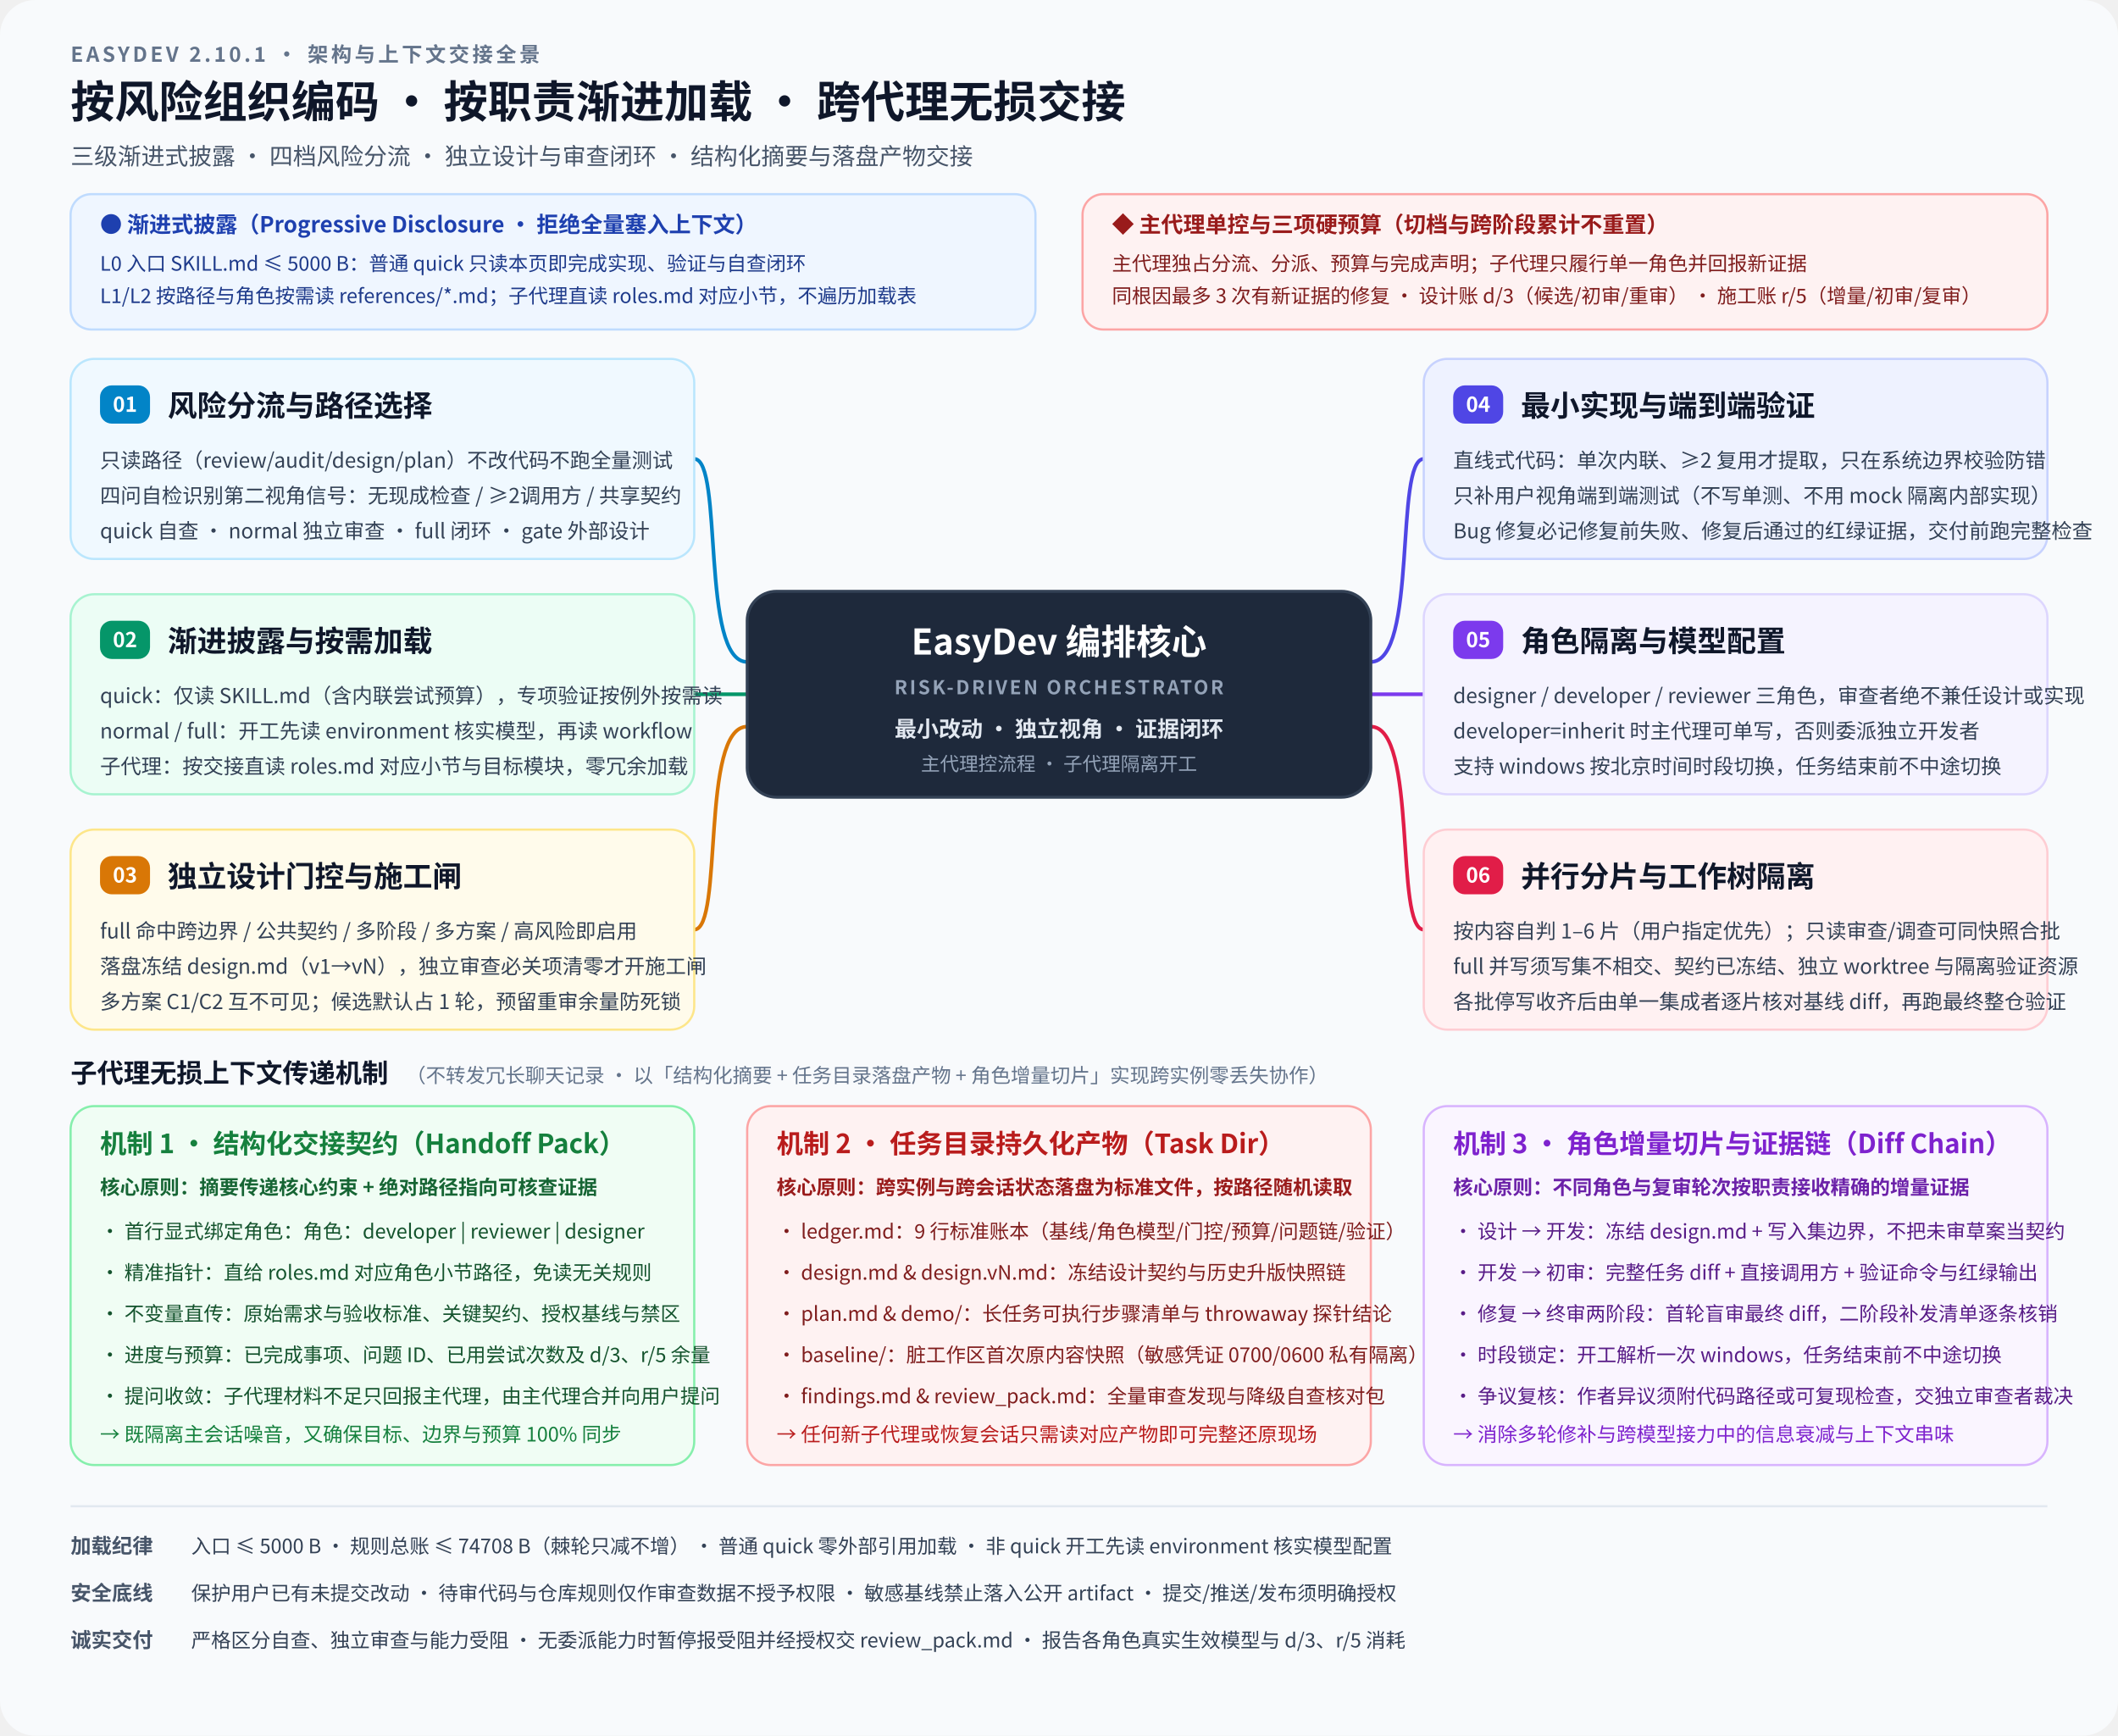
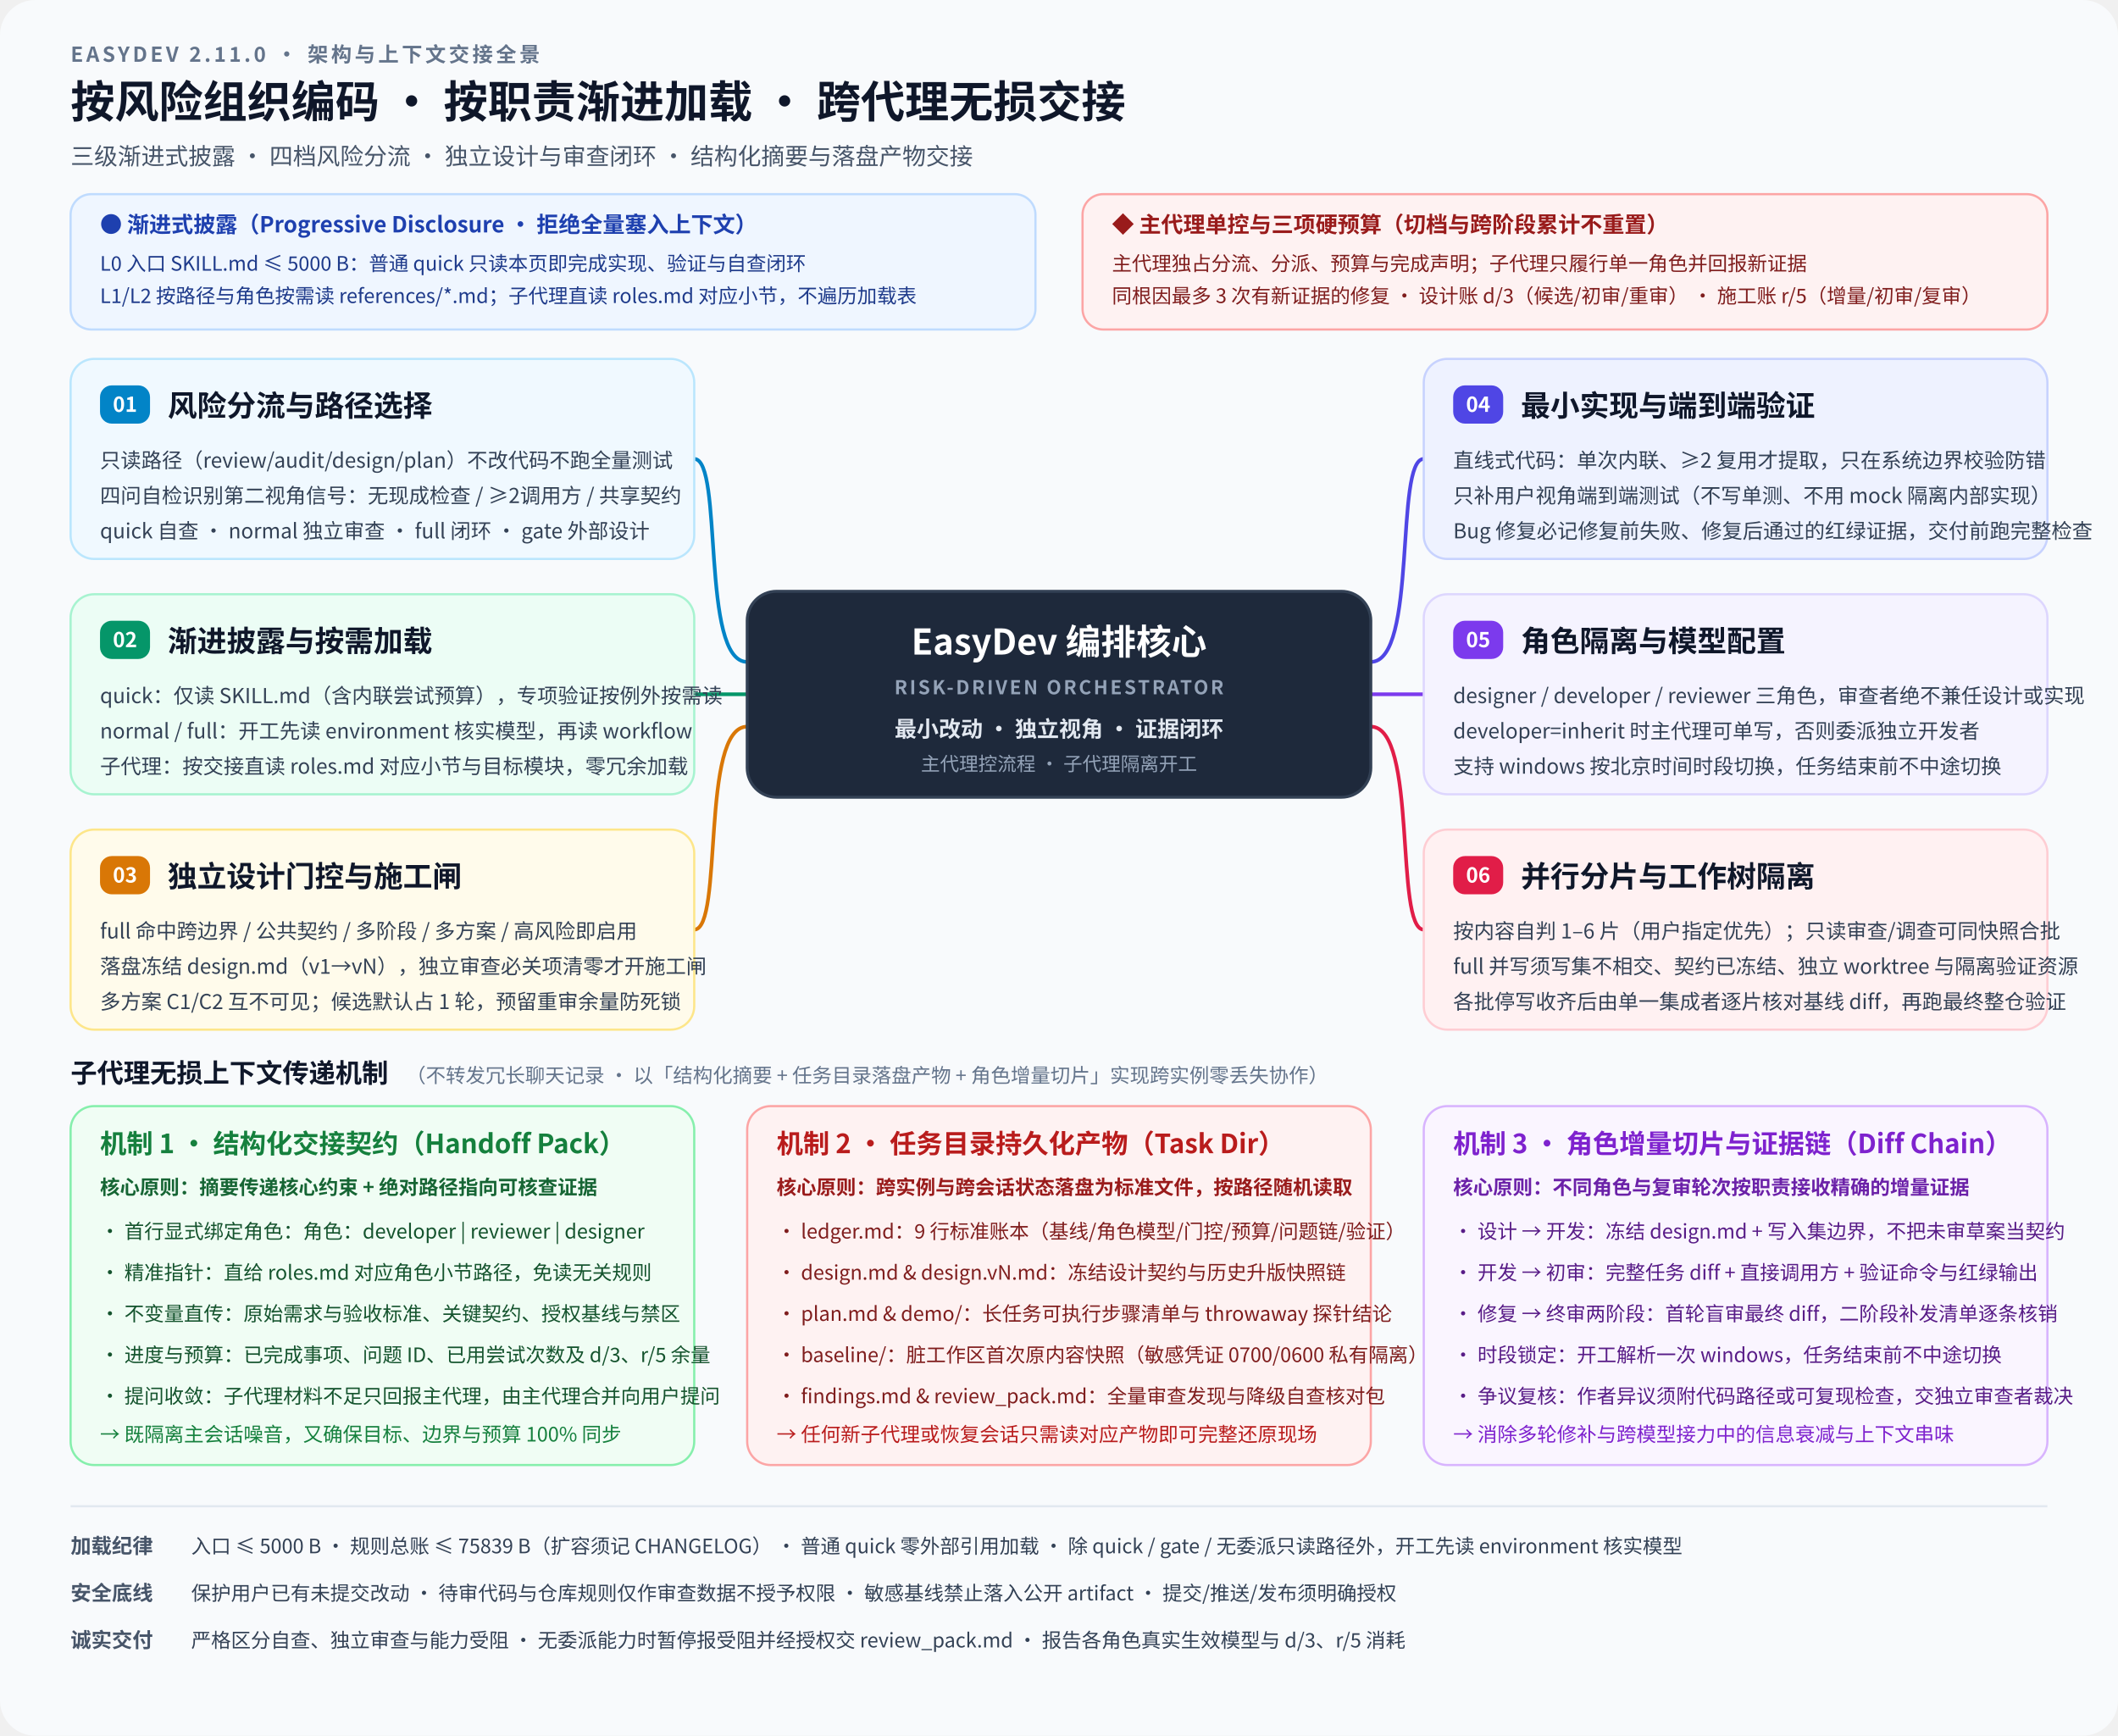
<svg xmlns="http://www.w3.org/2000/svg" width="1440" height="1180" viewBox="0 0 1440 1180" role="img" aria-labelledby="title desc">
  <style>
    text { font-family: -apple-system, BlinkMacSystemFont, "Segoe UI", "PingFang SC", "Microsoft YaHei", "Noto Sans CJK SC", sans-serif; }
    .eyebrow { font-size: 14px; font-weight: 700; letter-spacing: 2px; fill: #64748b; }
    .heading { font-size: 30px; font-weight: 800; fill: #0f172a; }
    .subtitle { font-size: 16px; fill: #475569; }
    .card-title { font-size: 20px; font-weight: 700; fill: #0f172a; }
    .card-desc { font-size: 14px; fill: #334155; }
    .number-badge { font-size: 14px; font-weight: 700; fill: #ffffff; text-anchor: middle; }
    .connector { fill: none; stroke-width: 2.5; stroke-linecap: round; }
    .banner-title { font-size: 15px; font-weight: 700; }
    .banner-text { font-size: 13.5px; }
    .perspective-title { font-size: 18px; font-weight: 700; }
    .perspective-cond { font-size: 13.5px; font-weight: 600; }
    .perspective-body { font-size: 13.5px; }
    .foot-label { font-size: 14px; font-weight: 700; fill: #475569; }
    .foot-text { font-size: 13.5px; fill: #334155; }
  </style>
  <rect width="1440" height="1180" rx="24" fill="#f8fafc" />
-   <text x="48" y="42" class="eyebrow">EASYDEV 2.10.1 · 架构与上下文交接全景</text>
+   <text x="48" y="42" class="eyebrow">EASYDEV 2.11.0 · 架构与上下文交接全景</text>
  <text x="48" y="80" class="heading">按风险组织编码 · 按职责渐进加载 · 跨代理无损交接</text>
  <text x="48" y="112" class="subtitle">三级渐进式披露 · 四档风险分流 · 独立设计与审查闭环 · 结构化摘要与落盘产物交接</text>
  <g>
    <rect x="48" y="132" width="656" height="92" rx="14" fill="#eff6ff" stroke="#bfdbfe" stroke-width="1.5" />
    <text x="68" y="158" class="banner-title" fill="#1e40af">● 渐进式披露（Progressive Disclosure · 拒绝全量塞入上下文）</text>
    <text x="68" y="184" class="banner-text" fill="#1e3a8a">L0 入口 SKILL.md ≤ 5000 B：普通 quick 只读本页即完成实现、验证与自查闭环</text>
    <text x="68" y="206" class="banner-text" fill="#1e3a8a">L1/L2 按路径与角色按需读 references/*.md；子代理直读 roles.md 对应小节，不遍历加载表</text>
  </g>
  <g>
    <rect x="736" y="132" width="656" height="92" rx="14" fill="#fef2f2" stroke="#fca5a5" stroke-width="1.5" />
    <text x="756" y="158" class="banner-title" fill="#991b1b">◆ 主代理单控与三项硬预算（切档与跨阶段累计不重置）</text>
    <text x="756" y="184" class="banner-text" fill="#7f1d1d">主代理独占分流、分派、预算与完成声明；子代理只履行单一角色并回报新证据</text>
    <text x="756" y="206" class="banner-text" fill="#7f1d1d">同根因最多 3 次有新证据的修复 · 设计账 d/3（候选/初审/重审） · 施工账 r/5（增量/初审/复审）</text>
  </g>
  <g class="connector">
    <path d="M 508 450 C 476 450 492 312 472 312" stroke="#0284c7" />
    <path d="M 508 472 L 472 472" stroke="#059669" />
    <path d="M 508 494 C 476 494 492 632 472 632" stroke="#d97706" />
    <path d="M 932 450 C 964 450 948 312 968 312" stroke="#4f46e5" />
    <path d="M 932 472 L 968 472" stroke="#7c3aed" />
    <path d="M 932 494 C 964 494 948 632 968 632" stroke="#e11d48" />
  </g>
  <g>
    <rect x="508" y="402" width="424" height="140" rx="20" fill="#1e293b" stroke="#334155" stroke-width="2" />
    <text x="720" y="445" text-anchor="middle" font-size="24" font-weight="800" fill="#ffffff">EasyDev 编排核心</text>
    <text x="720" y="472" text-anchor="middle" font-size="13" font-weight="700" fill="#94a3b8" letter-spacing="1.5">RISK-DRIVEN ORCHESTRATOR</text>
    <text x="720" y="501" text-anchor="middle" font-size="15" font-weight="600" fill="#e2e8f0">最小改动 · 独立视角 · 证据闭环</text>
    <text x="720" y="524" text-anchor="middle" font-size="13" fill="#94a3b8">主代理控流程 · 子代理隔离开工</text>
  </g>
  <g>
    <rect x="48" y="244" width="424" height="136" rx="16" fill="#f0f9ff" stroke="#bae6fd" stroke-width="1.5" />
    <rect x="68" y="262" width="34" height="26" rx="8" fill="#0284c7" />
    <text x="85" y="280" class="number-badge">01</text>
    <text x="114" y="283" class="card-title">风险分流与路径选择</text>
    <text x="68" y="318" class="card-desc">只读路径（review/audit/design/plan）不改代码不跑全量测试</text>
    <text x="68" y="342" class="card-desc">四问自检识别第二视角信号：无现成检查 / ≥2调用方 / 共享契约</text>
    <text x="68" y="366" class="card-desc">quick 自查 · normal 独立审查 · full 闭环 · gate 外部设计</text>
  </g>
  <g>
    <rect x="48" y="404" width="424" height="136" rx="16" fill="#ecfdf5" stroke="#a7f3d0" stroke-width="1.5" />
    <rect x="68" y="422" width="34" height="26" rx="8" fill="#059669" />
    <text x="85" y="440" class="number-badge">02</text>
    <text x="114" y="443" class="card-title">渐进披露与按需加载</text>
    <text x="68" y="478" class="card-desc">quick：仅读 SKILL.md（含内联尝试预算），专项验证按例外按需读</text>
    <text x="68" y="502" class="card-desc">normal / full：开工先读 environment 核实模型，再读 workflow</text>
    <text x="68" y="526" class="card-desc">子代理：按交接直读 roles.md 对应小节与目标模块，零冗余加载</text>
  </g>
  <g>
    <rect x="48" y="564" width="424" height="136" rx="16" fill="#fffbeb" stroke="#fde68a" stroke-width="1.5" />
    <rect x="68" y="582" width="34" height="26" rx="8" fill="#d97706" />
    <text x="85" y="600" class="number-badge">03</text>
    <text x="114" y="603" class="card-title">独立设计门控与施工闸</text>
    <text x="68" y="638" class="card-desc">full 命中跨边界 / 公共契约 / 多阶段 / 多方案 / 高风险即启用</text>
    <text x="68" y="662" class="card-desc">落盘冻结 design.md（v1→vN），独立审查必关项清零才开施工闸</text>
    <text x="68" y="686" class="card-desc">多方案 C1/C2 互不可见；候选默认占 1 轮，预留重审余量防死锁</text>
  </g>
  <g>
    <rect x="968" y="244" width="424" height="136" rx="16" fill="#eef2ff" stroke="#c7d2fe" stroke-width="1.5" />
    <rect x="988" y="262" width="34" height="26" rx="8" fill="#4f46e5" />
    <text x="1005" y="280" class="number-badge">04</text>
    <text x="1034" y="283" class="card-title">最小实现与端到端验证</text>
    <text x="988" y="318" class="card-desc">直线式代码：单次内联、≥2 复用才提取，只在系统边界校验防错</text>
    <text x="988" y="342" class="card-desc">只补用户视角端到端测试（不写单测、不用 mock 隔离内部实现）</text>
    <text x="988" y="366" class="card-desc">Bug 修复必记修复前失败、修复后通过的红绿证据，交付前跑完整检查</text>
  </g>
  <g>
    <rect x="968" y="404" width="424" height="136" rx="16" fill="#f5f3ff" stroke="#ddd6fe" stroke-width="1.5" />
    <rect x="988" y="422" width="34" height="26" rx="8" fill="#7c3aed" />
    <text x="1005" y="440" class="number-badge">05</text>
    <text x="1034" y="443" class="card-title">角色隔离与模型配置</text>
    <text x="988" y="478" class="card-desc">designer / developer / reviewer 三角色，审查者绝不兼任设计或实现</text>
    <text x="988" y="502" class="card-desc">developer=inherit 时主代理可单写，否则委派独立开发者</text>
    <text x="988" y="526" class="card-desc">支持 windows 按北京时间时段切换，任务结束前不中途切换</text>
  </g>
  <g>
    <rect x="968" y="564" width="424" height="136" rx="16" fill="#fff1f2" stroke="#fecdd3" stroke-width="1.5" />
    <rect x="988" y="582" width="34" height="26" rx="8" fill="#e11d48" />
    <text x="1005" y="600" class="number-badge">06</text>
    <text x="1034" y="603" class="card-title">并行分片与工作树隔离</text>
    <text x="988" y="638" class="card-desc">按内容自判 1–6 片（用户指定优先）；只读审查/调查可同快照合批</text>
    <text x="988" y="662" class="card-desc">full 并写须写集不相交、契约已冻结、独立 worktree 与隔离验证资源</text>
    <text x="988" y="686" class="card-desc">各批停写收齐后由单一集成者逐片核对基线 diff，再跑最终整仓验证</text>
  </g>
  <text x="48" y="736" font-size="18" font-weight="800" fill="#0f172a">子代理无损上下文传递机制</text>
  <text x="276" y="736" font-size="13.5" fill="#64748b">（不转发冗长聊天记录 · 以「结构化摘要 + 任务目录落盘产物 + 角色增量切片」实现跨实例零丢失协作）</text>
  <g>
    <rect x="48" y="752" width="424" height="244" rx="16" fill="#f0fdf4" stroke="#86efac" stroke-width="1.5" />
    <text x="68" y="784" class="perspective-title" fill="#15803d">机制 1 · 结构化交接契约（Handoff Pack）</text>
    <text x="68" y="812" class="perspective-cond" fill="#166534">核心原则：摘要传递核心约束 + 绝对路径指向可核查证据</text>
    <text x="68" y="842" class="perspective-body" fill="#14532d">• 首行显式绑定角色：角色：developer | reviewer | designer</text>
    <text x="68" y="870" class="perspective-body" fill="#14532d">• 精准指针：直给 roles.md 对应角色小节路径，免读无关规则</text>
    <text x="68" y="898" class="perspective-body" fill="#14532d">• 不变量直传：原始需求与验收标准、关键契约、授权基线与禁区</text>
    <text x="68" y="926" class="perspective-body" fill="#14532d">• 进度与预算：已完成事项、问题 ID、已用尝试次数及 d/3、r/5 余量</text>
    <text x="68" y="954" class="perspective-body" fill="#14532d">• 提问收敛：子代理材料不足只回报主代理，由主代理合并向用户提问</text>
    <text x="68" y="980" class="perspective-body" fill="#15803d">→ 既隔离主会话噪音，又确保目标、边界与预算 100% 同步</text>
  </g>
  <g>
    <rect x="508" y="752" width="424" height="244" rx="16" fill="#fef2f2" stroke="#fca5a5" stroke-width="1.5" />
    <text x="528" y="784" class="perspective-title" fill="#b91c1c">机制 2 · 任务目录持久化产物（Task Dir）</text>
    <text x="528" y="812" class="perspective-cond" fill="#991b1b">核心原则：跨实例与跨会话状态落盘为标准文件，按路径随机读取</text>
    <text x="528" y="842" class="perspective-body" fill="#7f1d1d">• ledger.md：9 行标准账本（基线/角色模型/门控/预算/问题链/验证）</text>
    <text x="528" y="870" class="perspective-body" fill="#7f1d1d">• design.md &amp; design.vN.md：冻结设计契约与历史升版快照链</text>
    <text x="528" y="898" class="perspective-body" fill="#7f1d1d">• plan.md &amp; demo/：长任务可执行步骤清单与 throwaway 探针结论</text>
    <text x="528" y="926" class="perspective-body" fill="#7f1d1d">• baseline/：脏工作区首次原内容快照（敏感凭证 0700/0600 私有隔离）</text>
    <text x="528" y="954" class="perspective-body" fill="#7f1d1d">• findings.md &amp; review_pack.md：全量审查发现与降级自查核对包</text>
    <text x="528" y="980" class="perspective-body" fill="#b91c1c">→ 任何新子代理或恢复会话只需读对应产物即可完整还原现场</text>
  </g>
  <g>
    <rect x="968" y="752" width="424" height="244" rx="16" fill="#faf5ff" stroke="#d8b4fe" stroke-width="1.5" />
    <text x="988" y="784" class="perspective-title" fill="#7e22ce">机制 3 · 角色增量切片与证据链（Diff Chain）</text>
    <text x="988" y="812" class="perspective-cond" fill="#6b21a8">核心原则：不同角色与复审轮次按职责接收精确的增量证据</text>
    <text x="988" y="842" class="perspective-body" fill="#581c87">• 设计 → 开发：冻结 design.md + 写入集边界，不把未审草案当契约</text>
    <text x="988" y="870" class="perspective-body" fill="#581c87">• 开发 → 初审：完整任务 diff + 直接调用方 + 验证命令与红绿输出</text>
    <text x="988" y="898" class="perspective-body" fill="#581c87">• 修复 → 终审两阶段：首轮盲审最终 diff，二阶段补发清单逐条核销</text>
    <text x="988" y="926" class="perspective-body" fill="#581c87">• 时段锁定：开工解析一次 windows，任务结束前不中途切换</text>
    <text x="988" y="954" class="perspective-body" fill="#581c87">• 争议复核：作者异议须附代码路径或可复现检查，交独立审查者裁决</text>
    <text x="988" y="980" class="perspective-body" fill="#7e22ce">→ 消除多轮修补与跨模型接力中的信息衰减与上下文串味</text>
  </g>
  <path d="M 48 1024 H 1392" stroke="#e2e8f0" stroke-width="1.5" />
  <text x="48" y="1056" class="foot-label">加载纪律</text>
-   <text x="130" y="1056" class="foot-text">入口 ≤ 5000 B · 规则总账 ≤ 74708 B（棘轮只减不增） · 普通 quick 零外部引用加载 · 非 quick 开工先读 environment 核实模型配置</text>
+   <text x="130" y="1056" class="foot-text">入口 ≤ 5000 B · 规则总账 ≤ 75839 B（扩容须记 CHANGELOG） · 普通 quick 零外部引用加载 · 除 quick / gate / 无委派只读路径外，开工先读 environment 核实模型</text>
  <text x="48" y="1088" class="foot-label">安全底线</text>
  <text x="130" y="1088" class="foot-text">保护用户已有未提交改动 · 待审代码与仓库规则仅作审查数据不授予权限 · 敏感基线禁止落入公开 artifact · 提交/推送/发布须明确授权</text>
  <text x="48" y="1120" class="foot-label">诚实交付</text>
  <text x="130" y="1120" class="foot-text">严格区分自查、独立审查与能力受阻 · 无委派能力时暂停报受阻并经授权交 review_pack.md · 报告各角色真实生效模型与 d/3、r/5 消耗</text>
</svg>
